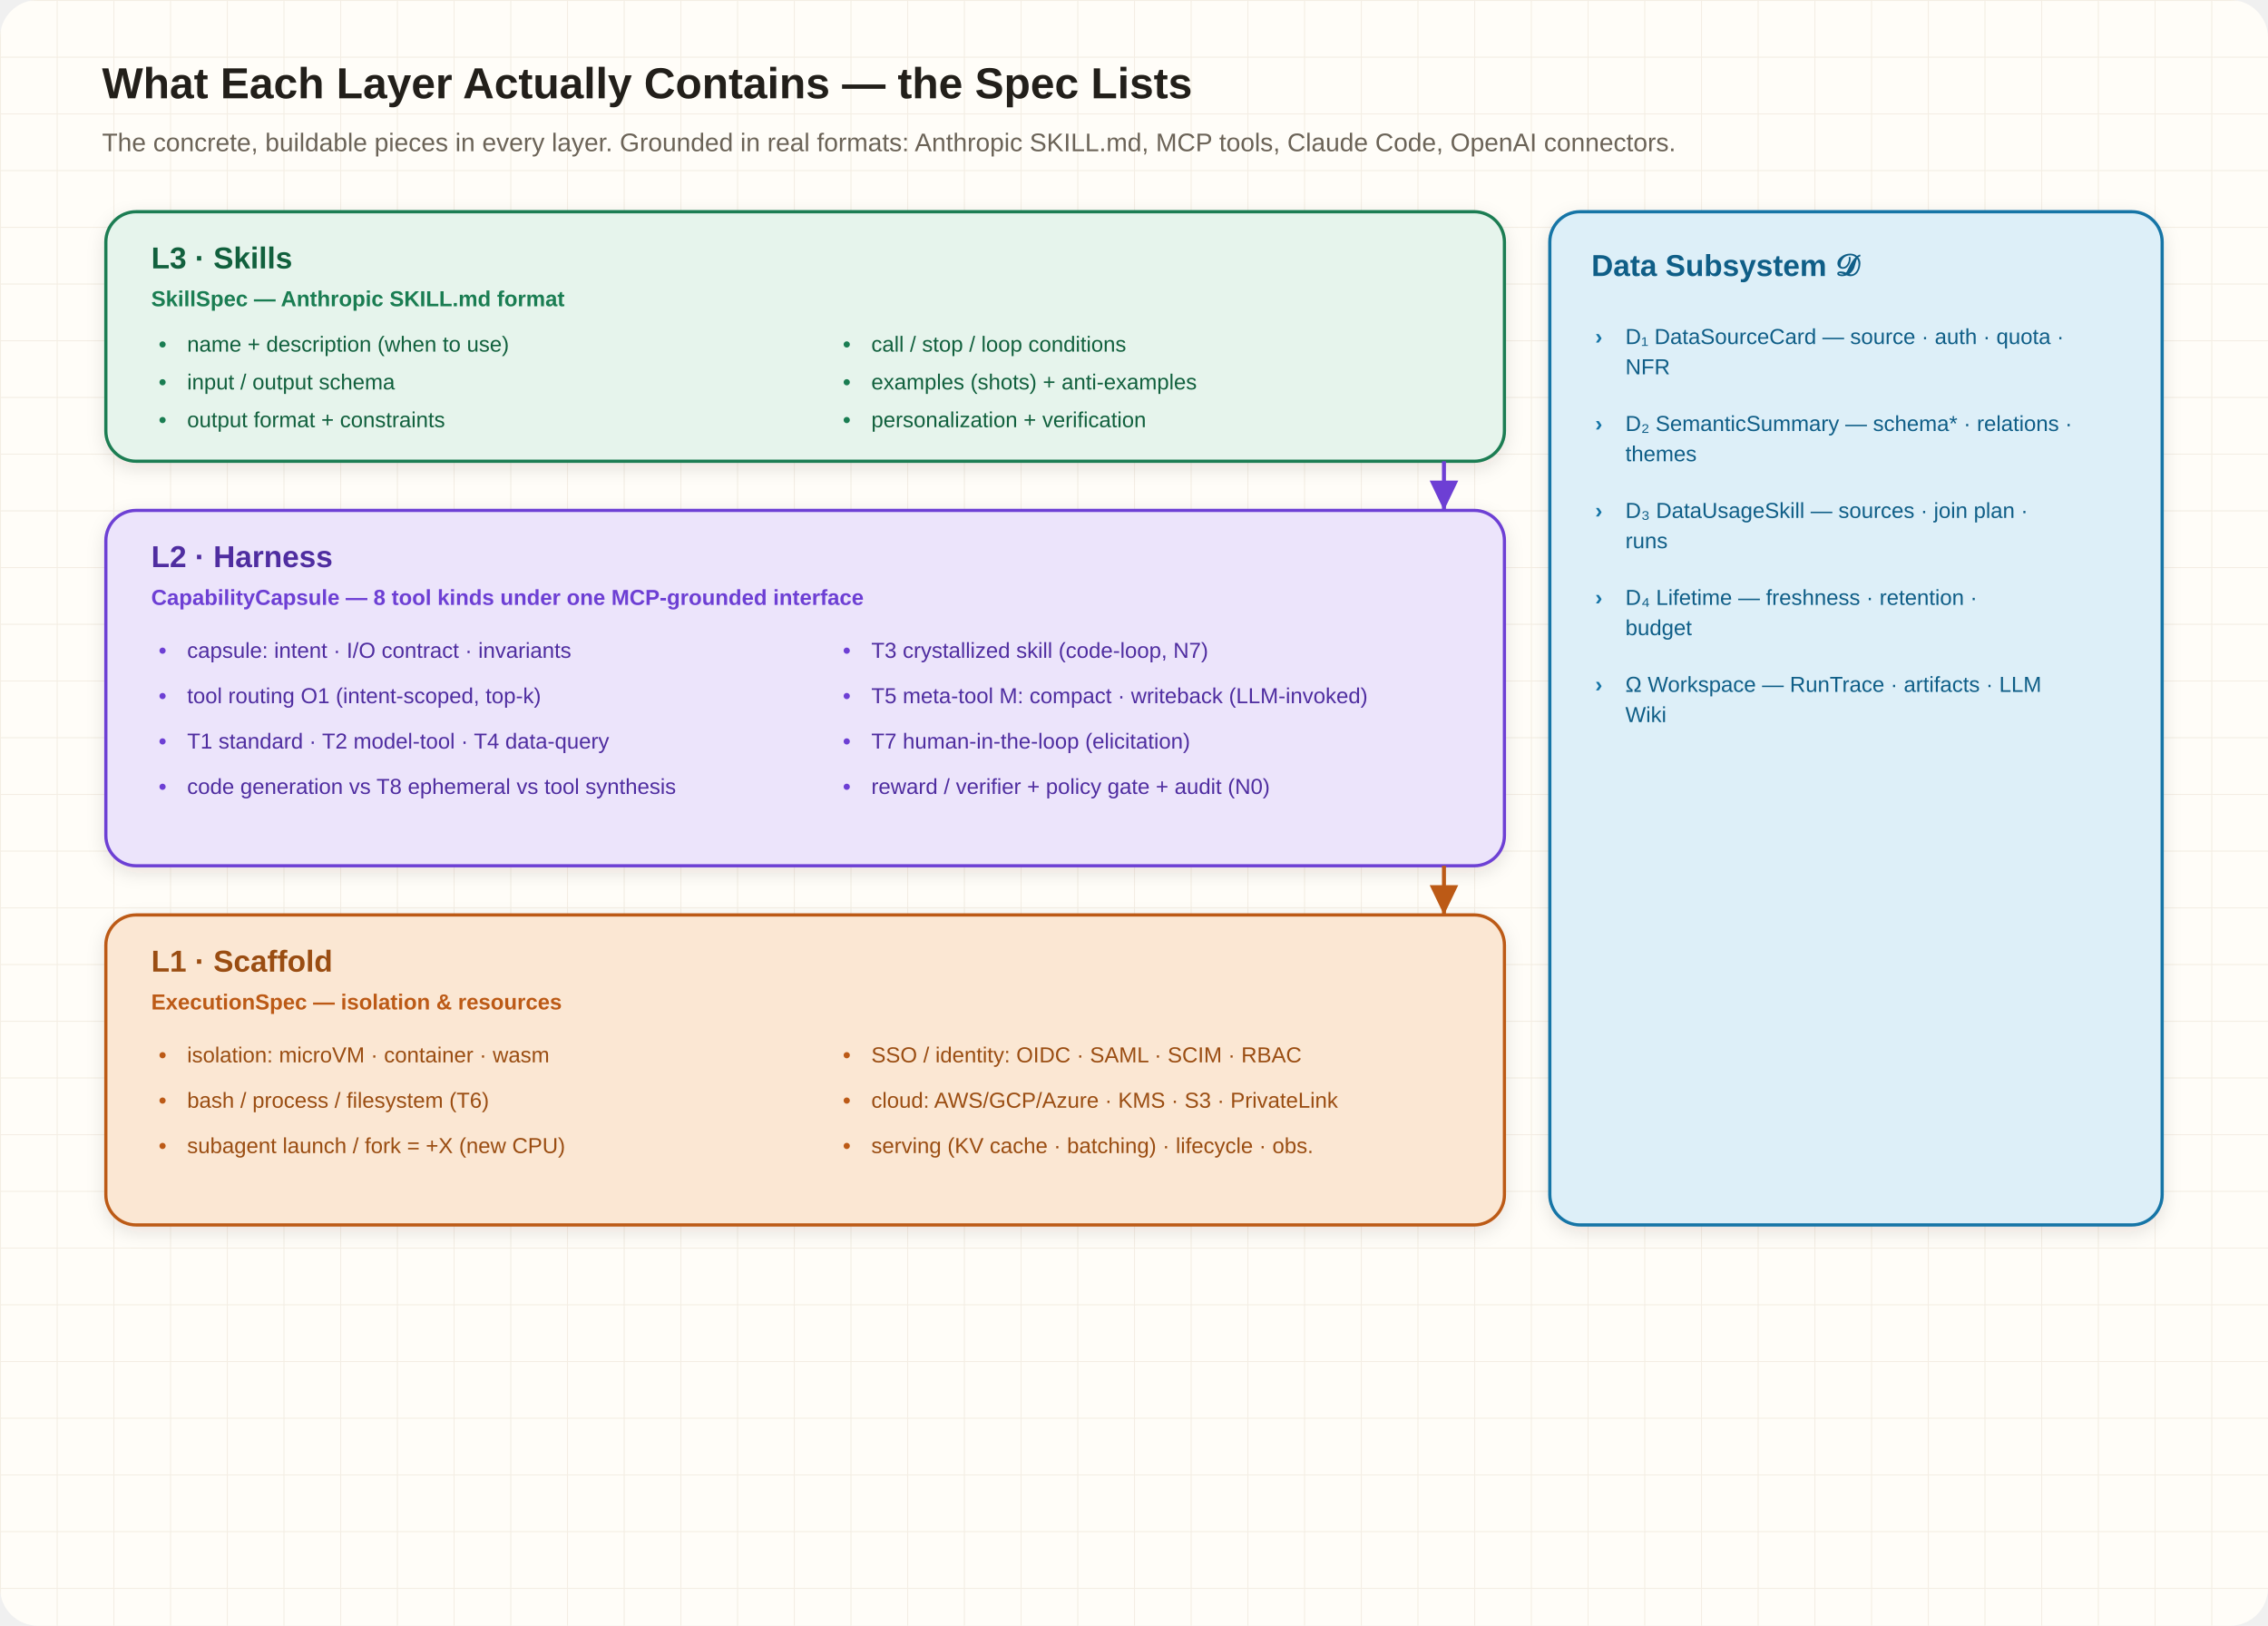
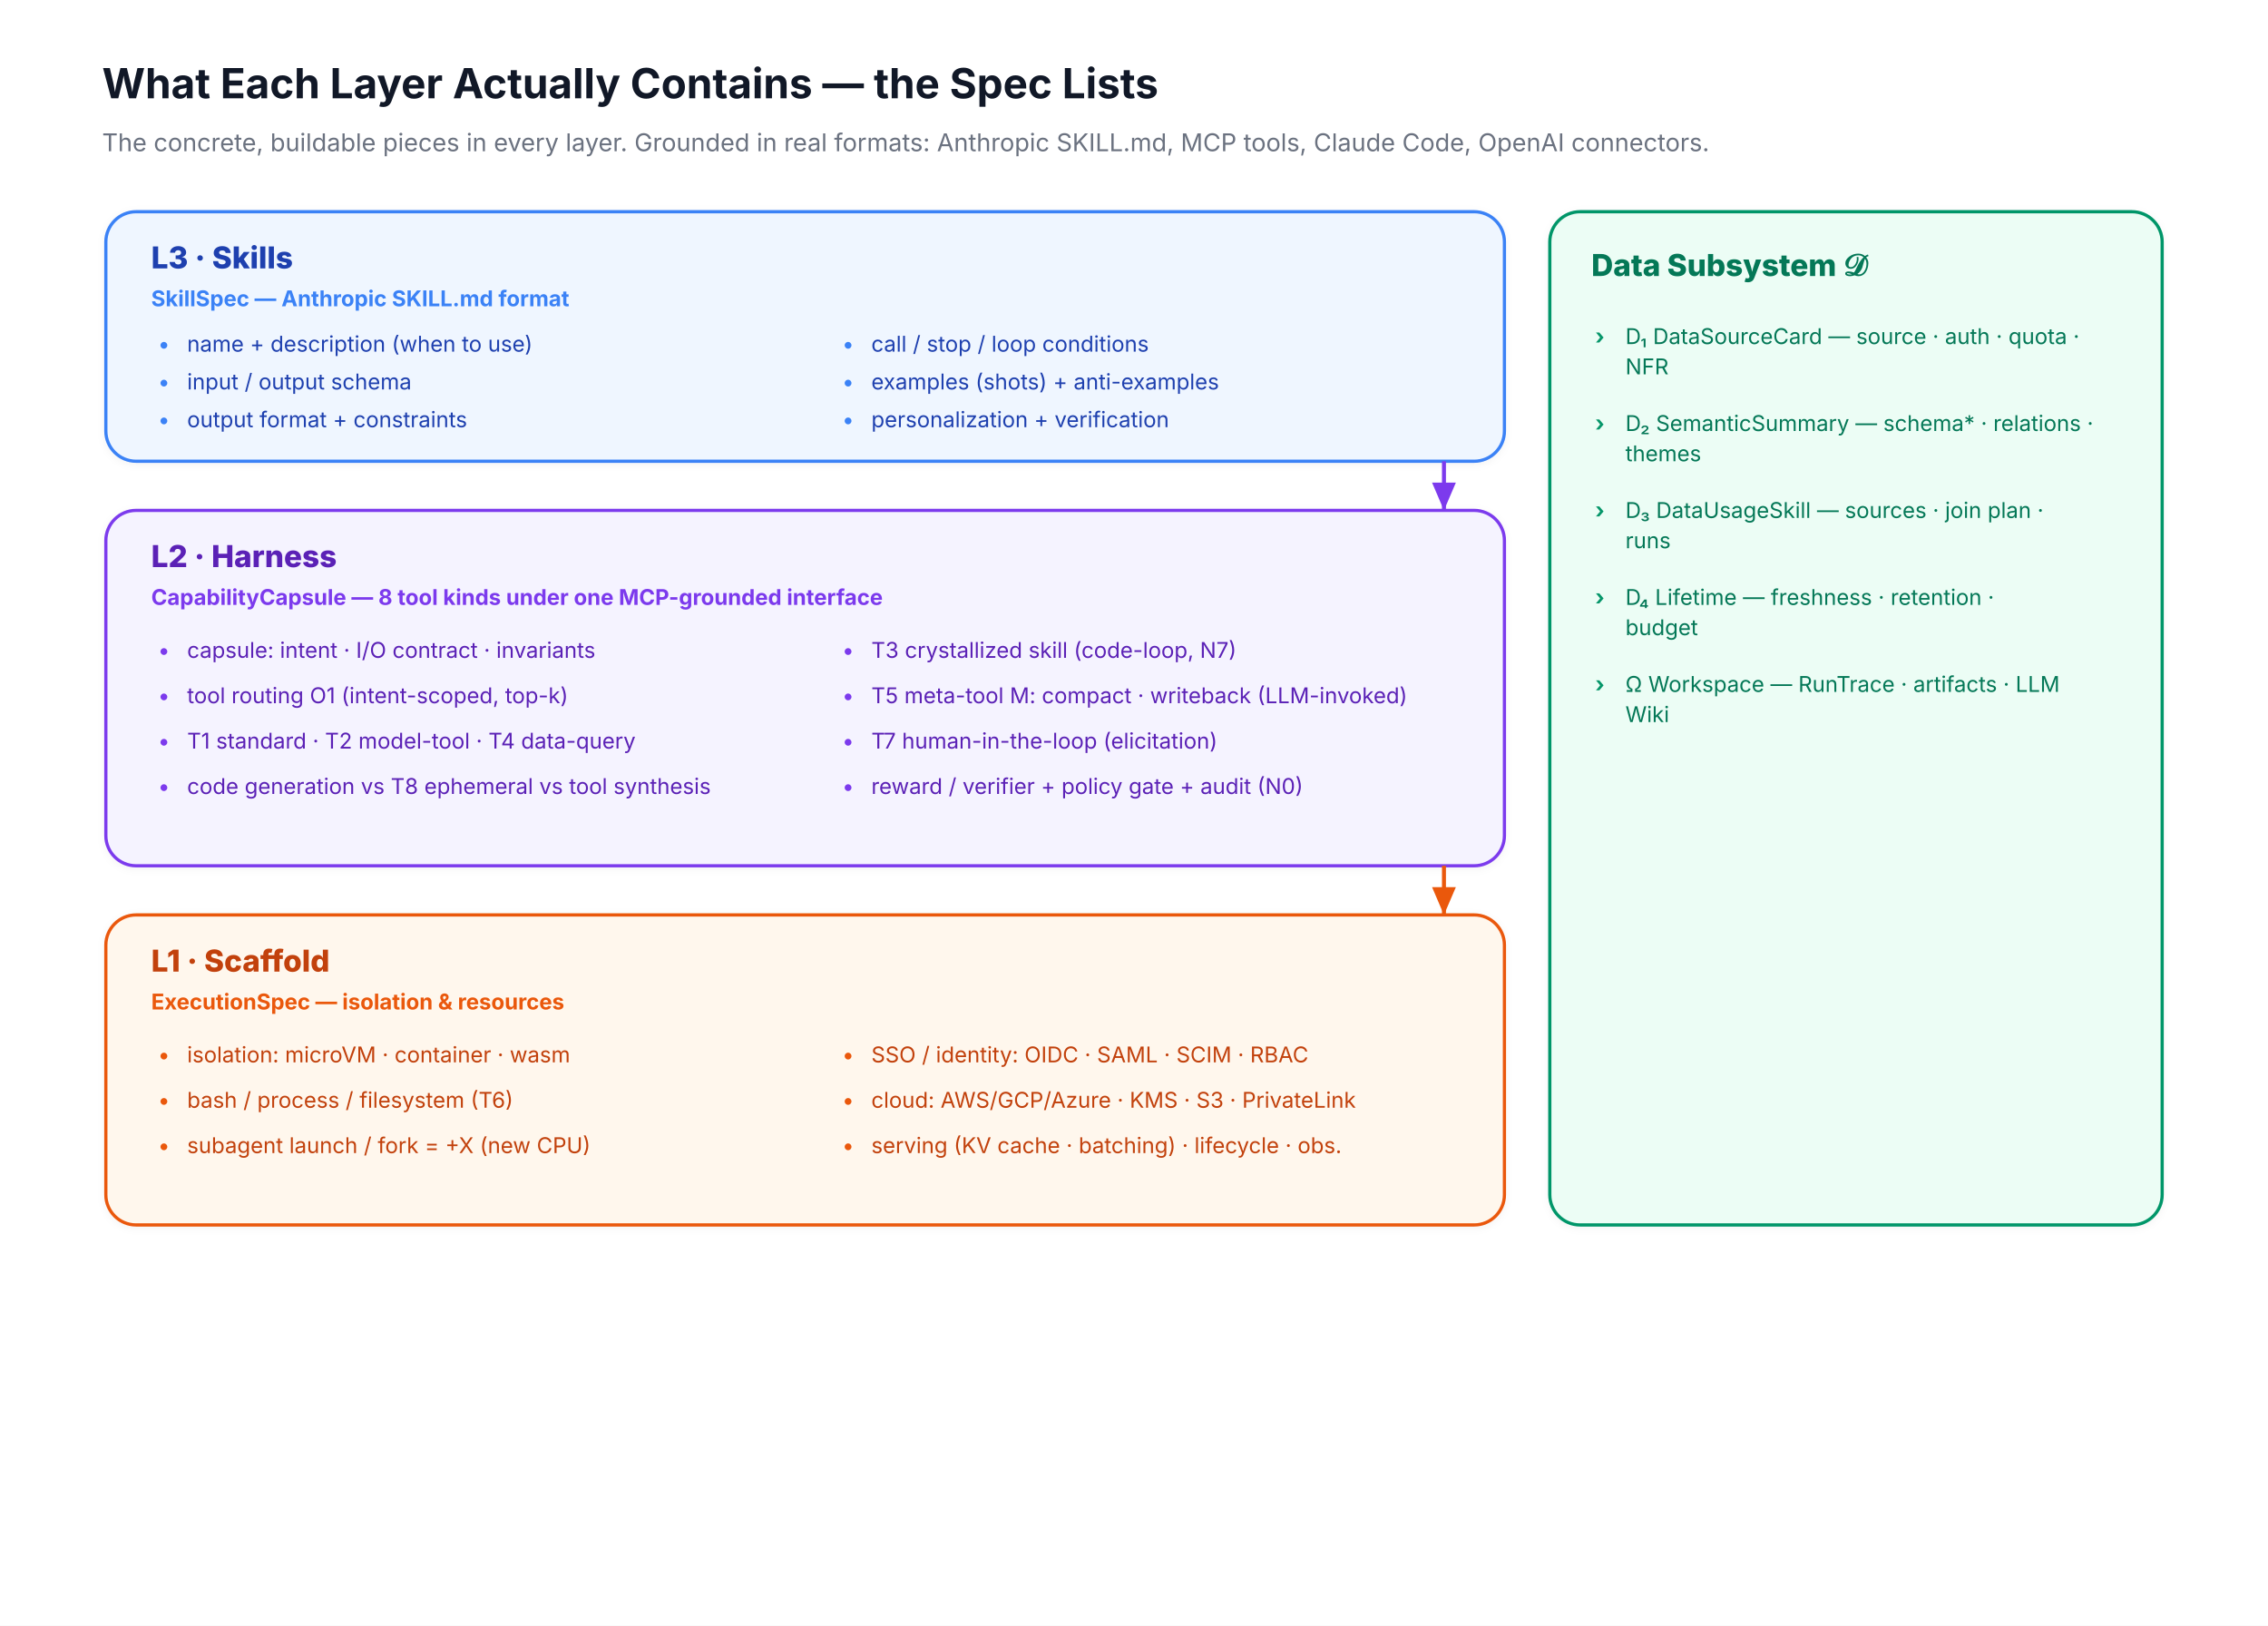
- <svg xmlns="http://www.w3.org/2000/svg" viewBox="0 0 1200 860" width="100%" font-family="-apple-system,BlinkMacSystemFont,'Segoe UI','PingFang SC','Microsoft YaHei',Arial,sans-serif">
+ <svg xmlns="http://www.w3.org/2000/svg" viewBox="0 0 1200 860" width="100%" font-family="'Inter','SF Pro Display',-apple-system,BlinkMacSystemFont,'Segoe UI','PingFang SC','Microsoft YaHei',Arial,sans-serif" text-rendering="geometricPrecision">
  <defs>
-     <pattern id="grid" width="30" height="30" patternUnits="userSpaceOnUse">
-       <path d="M30 0H0V30" fill="none" stroke="#efe8db" stroke-width="1" />
-     </pattern>
-     <filter id="sh" x="-12%" y="-12%" width="124%" height="124%">
-       <feDropShadow dx="0" dy="3" stdDeviation="4.5" flood-color="#3c2d14" flood-opacity=".11" />
+     <filter id="sh" x="-8%" y="-8%" width="116%" height="116%">
+       <feDropShadow dx="0" dy="1" stdDeviation="2" flood-color="#000000" flood-opacity=".05" />
    </filter>
-     <marker id="a" markerWidth="11" markerHeight="11" refX="7.5" refY="3.6" orient="auto">
-       <path d="M0,0 L7.5,3.6 L0,7.2 Z" fill="#6d3fd4" />
+     <marker id="a" markerWidth="10" markerHeight="10" refX="7" refY="3" orient="auto">
+       <path d="M0,0 L7,3 L0,6 Z" fill="#7C3AED" />
    </marker>
-     <marker id="g" markerWidth="11" markerHeight="11" refX="7.5" refY="3.6" orient="auto">
-       <path d="M0,0 L7.5,3.6 L0,7.2 Z" fill="#1a7d52" />
+     <marker id="g" markerWidth="10" markerHeight="10" refX="7" refY="3" orient="auto">
+       <path d="M0,0 L7,3 L0,6 Z" fill="#3B82F6" />
    </marker>
-     <marker id="o" markerWidth="11" markerHeight="11" refX="7.5" refY="3.6" orient="auto">
-       <path d="M0,0 L7.5,3.6 L0,7.2 Z" fill="#bc5a16" />
+     <marker id="o" markerWidth="10" markerHeight="10" refX="7" refY="3" orient="auto">
+       <path d="M0,0 L7,3 L0,6 Z" fill="#EA580C" />
    </marker>
-     <marker id="t" markerWidth="11" markerHeight="11" refX="7.5" refY="3.6" orient="auto">
-       <path d="M0,0 L7.5,3.6 L0,7.2 Z" fill="#1474a6" />
+     <marker id="t" markerWidth="10" markerHeight="10" refX="7" refY="3" orient="auto">
+       <path d="M0,0 L7,3 L0,6 Z" fill="#059669" />
    </marker>
-     <marker id="k" markerWidth="11" markerHeight="11" refX="7.5" refY="3.6" orient="auto">
-       <path d="M0,0 L7.5,3.6 L0,7.2 Z" fill="#6b6357" />
+     <marker id="k" markerWidth="10" markerHeight="10" refX="7" refY="3" orient="auto">
+       <path d="M0,0 L7,3 L0,6 Z" fill="#6B7280" />
    </marker>
  </defs>
-   <rect width="1200" height="860" rx="20" fill="#fffdf8" />
-   <rect width="1200" height="860" rx="20" fill="url(#grid)" opacity=".7" />
-   <text x="54" y="52" text-anchor="start" font-size="23" font-weight="800" fill="#221f1a">What Each Layer Actually Contains — the Spec Lists</text>
-   <text x="54" y="80" text-anchor="start" font-size="13.5" font-weight="400" fill="#6b6357">The concrete, buildable pieces in every layer. Grounded in real formats: Anthropic SKILL.md, MCP tools, Claude Code, OpenAI connectors.</text>
-   <rect x="56" y="112" width="740" height="132" rx="16" fill="#e6f4ec" stroke="#1a7d52" stroke-width="1.7" opacity="1" filter="url(#sh)" />
-   <text x="80" y="142" text-anchor="start" font-size="16" font-weight="800" fill="#11603d">L3 · Skills</text>
-   <text x="80" y="162" text-anchor="start" font-size="11.5" font-weight="700" fill="#1a7d52">SkillSpec — Anthropic SKILL.md format</text>
-   <text x="84" y="186" font-size="11.5" fill="#1a7d52" font-weight="700">•</text>
-   <text x="99" y="186" font-size="11.5" fill="#11603d">name + description (when to use)</text>
-   <text x="84" y="206" font-size="11.5" fill="#1a7d52" font-weight="700">•</text>
-   <text x="99" y="206" font-size="11.5" fill="#11603d">input / output schema</text>
-   <text x="84" y="226" font-size="11.5" fill="#1a7d52" font-weight="700">•</text>
-   <text x="99" y="226" font-size="11.5" fill="#11603d">output format + constraints</text>
-   <text x="446" y="186" font-size="11.5" fill="#1a7d52" font-weight="700">•</text>
-   <text x="461" y="186" font-size="11.5" fill="#11603d">call / stop / loop conditions</text>
-   <text x="446" y="206" font-size="11.5" fill="#1a7d52" font-weight="700">•</text>
-   <text x="461" y="206" font-size="11.5" fill="#11603d">examples (shots) + anti-examples</text>
-   <text x="446" y="226" font-size="11.5" fill="#1a7d52" font-weight="700">•</text>
-   <text x="461" y="226" font-size="11.5" fill="#11603d">personalization + verification</text>
-   <rect x="56" y="270" width="740" height="188" rx="16" fill="#ece4fb" stroke="#6d3fd4" stroke-width="1.7" opacity="1" filter="url(#sh)" />
-   <text x="80" y="300" text-anchor="start" font-size="16" font-weight="800" fill="#4f2da0">L2 · Harness</text>
-   <text x="80" y="320" text-anchor="start" font-size="11.5" font-weight="700" fill="#6d3fd4">CapabilityCapsule — 8 tool kinds under one MCP-grounded interface</text>
-   <text x="84" y="348" font-size="11.5" fill="#6d3fd4" font-weight="700">•</text>
-   <text x="99" y="348" font-size="11.5" fill="#4f2da0">capsule: intent · I/O contract · invariants</text>
-   <text x="84" y="372" font-size="11.5" fill="#6d3fd4" font-weight="700">•</text>
-   <text x="99" y="372" font-size="11.5" fill="#4f2da0">tool routing O1 (intent-scoped, top-k)</text>
-   <text x="84" y="396" font-size="11.5" fill="#6d3fd4" font-weight="700">•</text>
-   <text x="99" y="396" font-size="11.5" fill="#4f2da0">T1 standard · T2 model-tool · T4 data-query</text>
-   <text x="84" y="420" font-size="11.5" fill="#6d3fd4" font-weight="700">•</text>
-   <text x="99" y="420" font-size="11.5" fill="#4f2da0">code generation vs T8 ephemeral vs tool synthesis</text>
-   <text x="446" y="348" font-size="11.5" fill="#6d3fd4" font-weight="700">•</text>
-   <text x="461" y="348" font-size="11.5" fill="#4f2da0">T3 crystallized skill (code-loop, N7)</text>
-   <text x="446" y="372" font-size="11.5" fill="#6d3fd4" font-weight="700">•</text>
-   <text x="461" y="372" font-size="11.5" fill="#4f2da0">T5 meta-tool M: compact · writeback (LLM-invoked)</text>
-   <text x="446" y="396" font-size="11.5" fill="#6d3fd4" font-weight="700">•</text>
-   <text x="461" y="396" font-size="11.5" fill="#4f2da0">T7 human-in-the-loop (elicitation)</text>
-   <text x="446" y="420" font-size="11.5" fill="#6d3fd4" font-weight="700">•</text>
-   <text x="461" y="420" font-size="11.5" fill="#4f2da0">reward / verifier + policy gate + audit (N0)</text>
-   <rect x="56" y="484" width="740" height="164" rx="16" fill="#fbe7d3" stroke="#bc5a16" stroke-width="1.7" opacity="1" filter="url(#sh)" />
-   <text x="80" y="514" text-anchor="start" font-size="16" font-weight="800" fill="#9a4d12">L1 · Scaffold</text>
-   <text x="80" y="534" text-anchor="start" font-size="11.5" font-weight="700" fill="#bc5a16">ExecutionSpec — isolation &amp; resources</text>
-   <text x="84" y="562" font-size="11.5" fill="#bc5a16" font-weight="700">•</text>
-   <text x="99" y="562" font-size="11.5" fill="#9a4d12">isolation: microVM · container · wasm</text>
-   <text x="84" y="586" font-size="11.5" fill="#bc5a16" font-weight="700">•</text>
-   <text x="99" y="586" font-size="11.5" fill="#9a4d12">bash / process / filesystem (T6)</text>
-   <text x="84" y="610" font-size="11.5" fill="#bc5a16" font-weight="700">•</text>
-   <text x="99" y="610" font-size="11.5" fill="#9a4d12">subagent launch / fork = +X (new CPU)</text>
-   <text x="446" y="562" font-size="11.5" fill="#bc5a16" font-weight="700">•</text>
-   <text x="461" y="562" font-size="11.5" fill="#9a4d12">SSO / identity: OIDC · SAML · SCIM · RBAC</text>
-   <text x="446" y="586" font-size="11.5" fill="#bc5a16" font-weight="700">•</text>
-   <text x="461" y="586" font-size="11.5" fill="#9a4d12">cloud: AWS/GCP/Azure · KMS · S3 · PrivateLink</text>
-   <text x="446" y="610" font-size="11.5" fill="#bc5a16" font-weight="700">•</text>
-   <text x="461" y="610" font-size="11.5" fill="#9a4d12">serving (KV cache · batching) · lifecycle · obs.</text>
-   <path d="M764 244 L764 270" fill="none" stroke="#6d3fd4" stroke-width="2.1" marker-end="url(#a)" />
-   <path d="M764 458 L764 484" fill="none" stroke="#bc5a16" stroke-width="2.1" marker-end="url(#o)" />
-   <rect x="820" y="112" width="324" height="536" rx="16" fill="#ddeff8" stroke="#1474a6" stroke-width="1.7" opacity="1" filter="url(#sh)" />
-   <text x="842" y="146" text-anchor="start" font-size="16" font-weight="800" fill="#0f5e87">Data Subsystem 𝒟</text>
-   <text x="844" y="182" font-size="11.5" font-weight="700" fill="#1474a6">›</text>
-   <text x="860" y="182" text-anchor="start" font-size="11.5" font-weight="400" fill="#0f5e87">D₁ DataSourceCard — source · auth · quota ·</text>
-   <text x="860" y="198" text-anchor="start" font-size="11.5" font-weight="400" fill="#0f5e87">NFR</text>
-   <text x="844" y="228" font-size="11.5" font-weight="700" fill="#1474a6">›</text>
-   <text x="860" y="228" text-anchor="start" font-size="11.5" font-weight="400" fill="#0f5e87">D₂ SemanticSummary — schema* · relations ·</text>
-   <text x="860" y="244" text-anchor="start" font-size="11.5" font-weight="400" fill="#0f5e87">themes</text>
-   <text x="844" y="274" font-size="11.5" font-weight="700" fill="#1474a6">›</text>
-   <text x="860" y="274" text-anchor="start" font-size="11.5" font-weight="400" fill="#0f5e87">D₃ DataUsageSkill — sources · join plan ·</text>
-   <text x="860" y="290" text-anchor="start" font-size="11.5" font-weight="400" fill="#0f5e87">runs</text>
-   <text x="844" y="320" font-size="11.5" font-weight="700" fill="#1474a6">›</text>
-   <text x="860" y="320" text-anchor="start" font-size="11.5" font-weight="400" fill="#0f5e87">D₄ Lifetime — freshness · retention ·</text>
-   <text x="860" y="336" text-anchor="start" font-size="11.5" font-weight="400" fill="#0f5e87">budget</text>
-   <text x="844" y="366" font-size="11.5" font-weight="700" fill="#1474a6">›</text>
-   <text x="860" y="366" text-anchor="start" font-size="11.5" font-weight="400" fill="#0f5e87">Ω Workspace — RunTrace · artifacts · LLM</text>
-   <text x="860" y="382" text-anchor="start" font-size="11.5" font-weight="400" fill="#0f5e87">Wiki</text>
+   <rect width="1200" height="860" fill="#FFFFFF" />
+   <text x="54" y="52" text-anchor="start" font-size="22" font-weight="700" fill="#111827">What Each Layer Actually Contains — the Spec Lists</text>
+   <text x="54" y="80" text-anchor="start" font-size="13" font-weight="400" fill="#6B7280">The concrete, buildable pieces in every layer. Grounded in real formats: Anthropic SKILL.md, MCP tools, Claude Code, OpenAI connectors.</text>
+   <rect x="56" y="112" width="740" height="132" rx="16" fill="#EFF6FF" stroke="#3B82F6" stroke-width="1.7" opacity="1" filter="url(#sh)" />
+   <text x="80" y="142" text-anchor="start" font-size="16" font-weight="800" fill="#1E40AF">L3 · Skills</text>
+   <text x="80" y="162" text-anchor="start" font-size="11.5" font-weight="700" fill="#3B82F6">SkillSpec — Anthropic SKILL.md format</text>
+   <text x="84" y="186" font-size="11.5" fill="#3B82F6" font-weight="700">•</text>
+   <text x="99" y="186" font-size="11.5" fill="#1E40AF">name + description (when to use)</text>
+   <text x="84" y="206" font-size="11.5" fill="#3B82F6" font-weight="700">•</text>
+   <text x="99" y="206" font-size="11.5" fill="#1E40AF">input / output schema</text>
+   <text x="84" y="226" font-size="11.5" fill="#3B82F6" font-weight="700">•</text>
+   <text x="99" y="226" font-size="11.5" fill="#1E40AF">output format + constraints</text>
+   <text x="446" y="186" font-size="11.5" fill="#3B82F6" font-weight="700">•</text>
+   <text x="461" y="186" font-size="11.5" fill="#1E40AF">call / stop / loop conditions</text>
+   <text x="446" y="206" font-size="11.5" fill="#3B82F6" font-weight="700">•</text>
+   <text x="461" y="206" font-size="11.5" fill="#1E40AF">examples (shots) + anti-examples</text>
+   <text x="446" y="226" font-size="11.5" fill="#3B82F6" font-weight="700">•</text>
+   <text x="461" y="226" font-size="11.5" fill="#1E40AF">personalization + verification</text>
+   <rect x="56" y="270" width="740" height="188" rx="16" fill="#F5F3FF" stroke="#7C3AED" stroke-width="1.7" opacity="1" filter="url(#sh)" />
+   <text x="80" y="300" text-anchor="start" font-size="16" font-weight="800" fill="#5B21B6">L2 · Harness</text>
+   <text x="80" y="320" text-anchor="start" font-size="11.5" font-weight="700" fill="#7C3AED">CapabilityCapsule — 8 tool kinds under one MCP-grounded interface</text>
+   <text x="84" y="348" font-size="11.5" fill="#7C3AED" font-weight="700">•</text>
+   <text x="99" y="348" font-size="11.5" fill="#5B21B6">capsule: intent · I/O contract · invariants</text>
+   <text x="84" y="372" font-size="11.5" fill="#7C3AED" font-weight="700">•</text>
+   <text x="99" y="372" font-size="11.5" fill="#5B21B6">tool routing O1 (intent-scoped, top-k)</text>
+   <text x="84" y="396" font-size="11.5" fill="#7C3AED" font-weight="700">•</text>
+   <text x="99" y="396" font-size="11.5" fill="#5B21B6">T1 standard · T2 model-tool · T4 data-query</text>
+   <text x="84" y="420" font-size="11.5" fill="#7C3AED" font-weight="700">•</text>
+   <text x="99" y="420" font-size="11.5" fill="#5B21B6">code generation vs T8 ephemeral vs tool synthesis</text>
+   <text x="446" y="348" font-size="11.5" fill="#7C3AED" font-weight="700">•</text>
+   <text x="461" y="348" font-size="11.5" fill="#5B21B6">T3 crystallized skill (code-loop, N7)</text>
+   <text x="446" y="372" font-size="11.5" fill="#7C3AED" font-weight="700">•</text>
+   <text x="461" y="372" font-size="11.5" fill="#5B21B6">T5 meta-tool M: compact · writeback (LLM-invoked)</text>
+   <text x="446" y="396" font-size="11.5" fill="#7C3AED" font-weight="700">•</text>
+   <text x="461" y="396" font-size="11.5" fill="#5B21B6">T7 human-in-the-loop (elicitation)</text>
+   <text x="446" y="420" font-size="11.5" fill="#7C3AED" font-weight="700">•</text>
+   <text x="461" y="420" font-size="11.5" fill="#5B21B6">reward / verifier + policy gate + audit (N0)</text>
+   <rect x="56" y="484" width="740" height="164" rx="16" fill="#FFF7ED" stroke="#EA580C" stroke-width="1.7" opacity="1" filter="url(#sh)" />
+   <text x="80" y="514" text-anchor="start" font-size="16" font-weight="800" fill="#C2410C">L1 · Scaffold</text>
+   <text x="80" y="534" text-anchor="start" font-size="11.5" font-weight="700" fill="#EA580C">ExecutionSpec — isolation &amp; resources</text>
+   <text x="84" y="562" font-size="11.5" fill="#EA580C" font-weight="700">•</text>
+   <text x="99" y="562" font-size="11.5" fill="#C2410C">isolation: microVM · container · wasm</text>
+   <text x="84" y="586" font-size="11.5" fill="#EA580C" font-weight="700">•</text>
+   <text x="99" y="586" font-size="11.5" fill="#C2410C">bash / process / filesystem (T6)</text>
+   <text x="84" y="610" font-size="11.5" fill="#EA580C" font-weight="700">•</text>
+   <text x="99" y="610" font-size="11.5" fill="#C2410C">subagent launch / fork = +X (new CPU)</text>
+   <text x="446" y="562" font-size="11.5" fill="#EA580C" font-weight="700">•</text>
+   <text x="461" y="562" font-size="11.5" fill="#C2410C">SSO / identity: OIDC · SAML · SCIM · RBAC</text>
+   <text x="446" y="586" font-size="11.5" fill="#EA580C" font-weight="700">•</text>
+   <text x="461" y="586" font-size="11.5" fill="#C2410C">cloud: AWS/GCP/Azure · KMS · S3 · PrivateLink</text>
+   <text x="446" y="610" font-size="11.5" fill="#EA580C" font-weight="700">•</text>
+   <text x="461" y="610" font-size="11.5" fill="#C2410C">serving (KV cache · batching) · lifecycle · obs.</text>
+   <path d="M764 244 L764 270" fill="none" stroke="#7C3AED" stroke-width="2.1" marker-end="url(#a)" />
+   <path d="M764 458 L764 484" fill="none" stroke="#EA580C" stroke-width="2.1" marker-end="url(#o)" />
+   <rect x="820" y="112" width="324" height="536" rx="16" fill="#ECFDF5" stroke="#059669" stroke-width="1.7" opacity="1" filter="url(#sh)" />
+   <text x="842" y="146" text-anchor="start" font-size="16" font-weight="800" fill="#047857">Data Subsystem 𝒟</text>
+   <text x="844" y="182" font-size="11.5" font-weight="700" fill="#059669">›</text>
+   <text x="860" y="182" text-anchor="start" font-size="11.5" font-weight="400" fill="#047857">D₁ DataSourceCard — source · auth · quota ·</text>
+   <text x="860" y="198" text-anchor="start" font-size="11.5" font-weight="400" fill="#047857">NFR</text>
+   <text x="844" y="228" font-size="11.5" font-weight="700" fill="#059669">›</text>
+   <text x="860" y="228" text-anchor="start" font-size="11.5" font-weight="400" fill="#047857">D₂ SemanticSummary — schema* · relations ·</text>
+   <text x="860" y="244" text-anchor="start" font-size="11.5" font-weight="400" fill="#047857">themes</text>
+   <text x="844" y="274" font-size="11.5" font-weight="700" fill="#059669">›</text>
+   <text x="860" y="274" text-anchor="start" font-size="11.5" font-weight="400" fill="#047857">D₃ DataUsageSkill — sources · join plan ·</text>
+   <text x="860" y="290" text-anchor="start" font-size="11.5" font-weight="400" fill="#047857">runs</text>
+   <text x="844" y="320" font-size="11.5" font-weight="700" fill="#059669">›</text>
+   <text x="860" y="320" text-anchor="start" font-size="11.5" font-weight="400" fill="#047857">D₄ Lifetime — freshness · retention ·</text>
+   <text x="860" y="336" text-anchor="start" font-size="11.5" font-weight="400" fill="#047857">budget</text>
+   <text x="844" y="366" font-size="11.5" font-weight="700" fill="#059669">›</text>
+   <text x="860" y="366" text-anchor="start" font-size="11.5" font-weight="400" fill="#047857">Ω Workspace — RunTrace · artifacts · LLM</text>
+   <text x="860" y="382" text-anchor="start" font-size="11.5" font-weight="400" fill="#047857">Wiki</text>
</svg>
